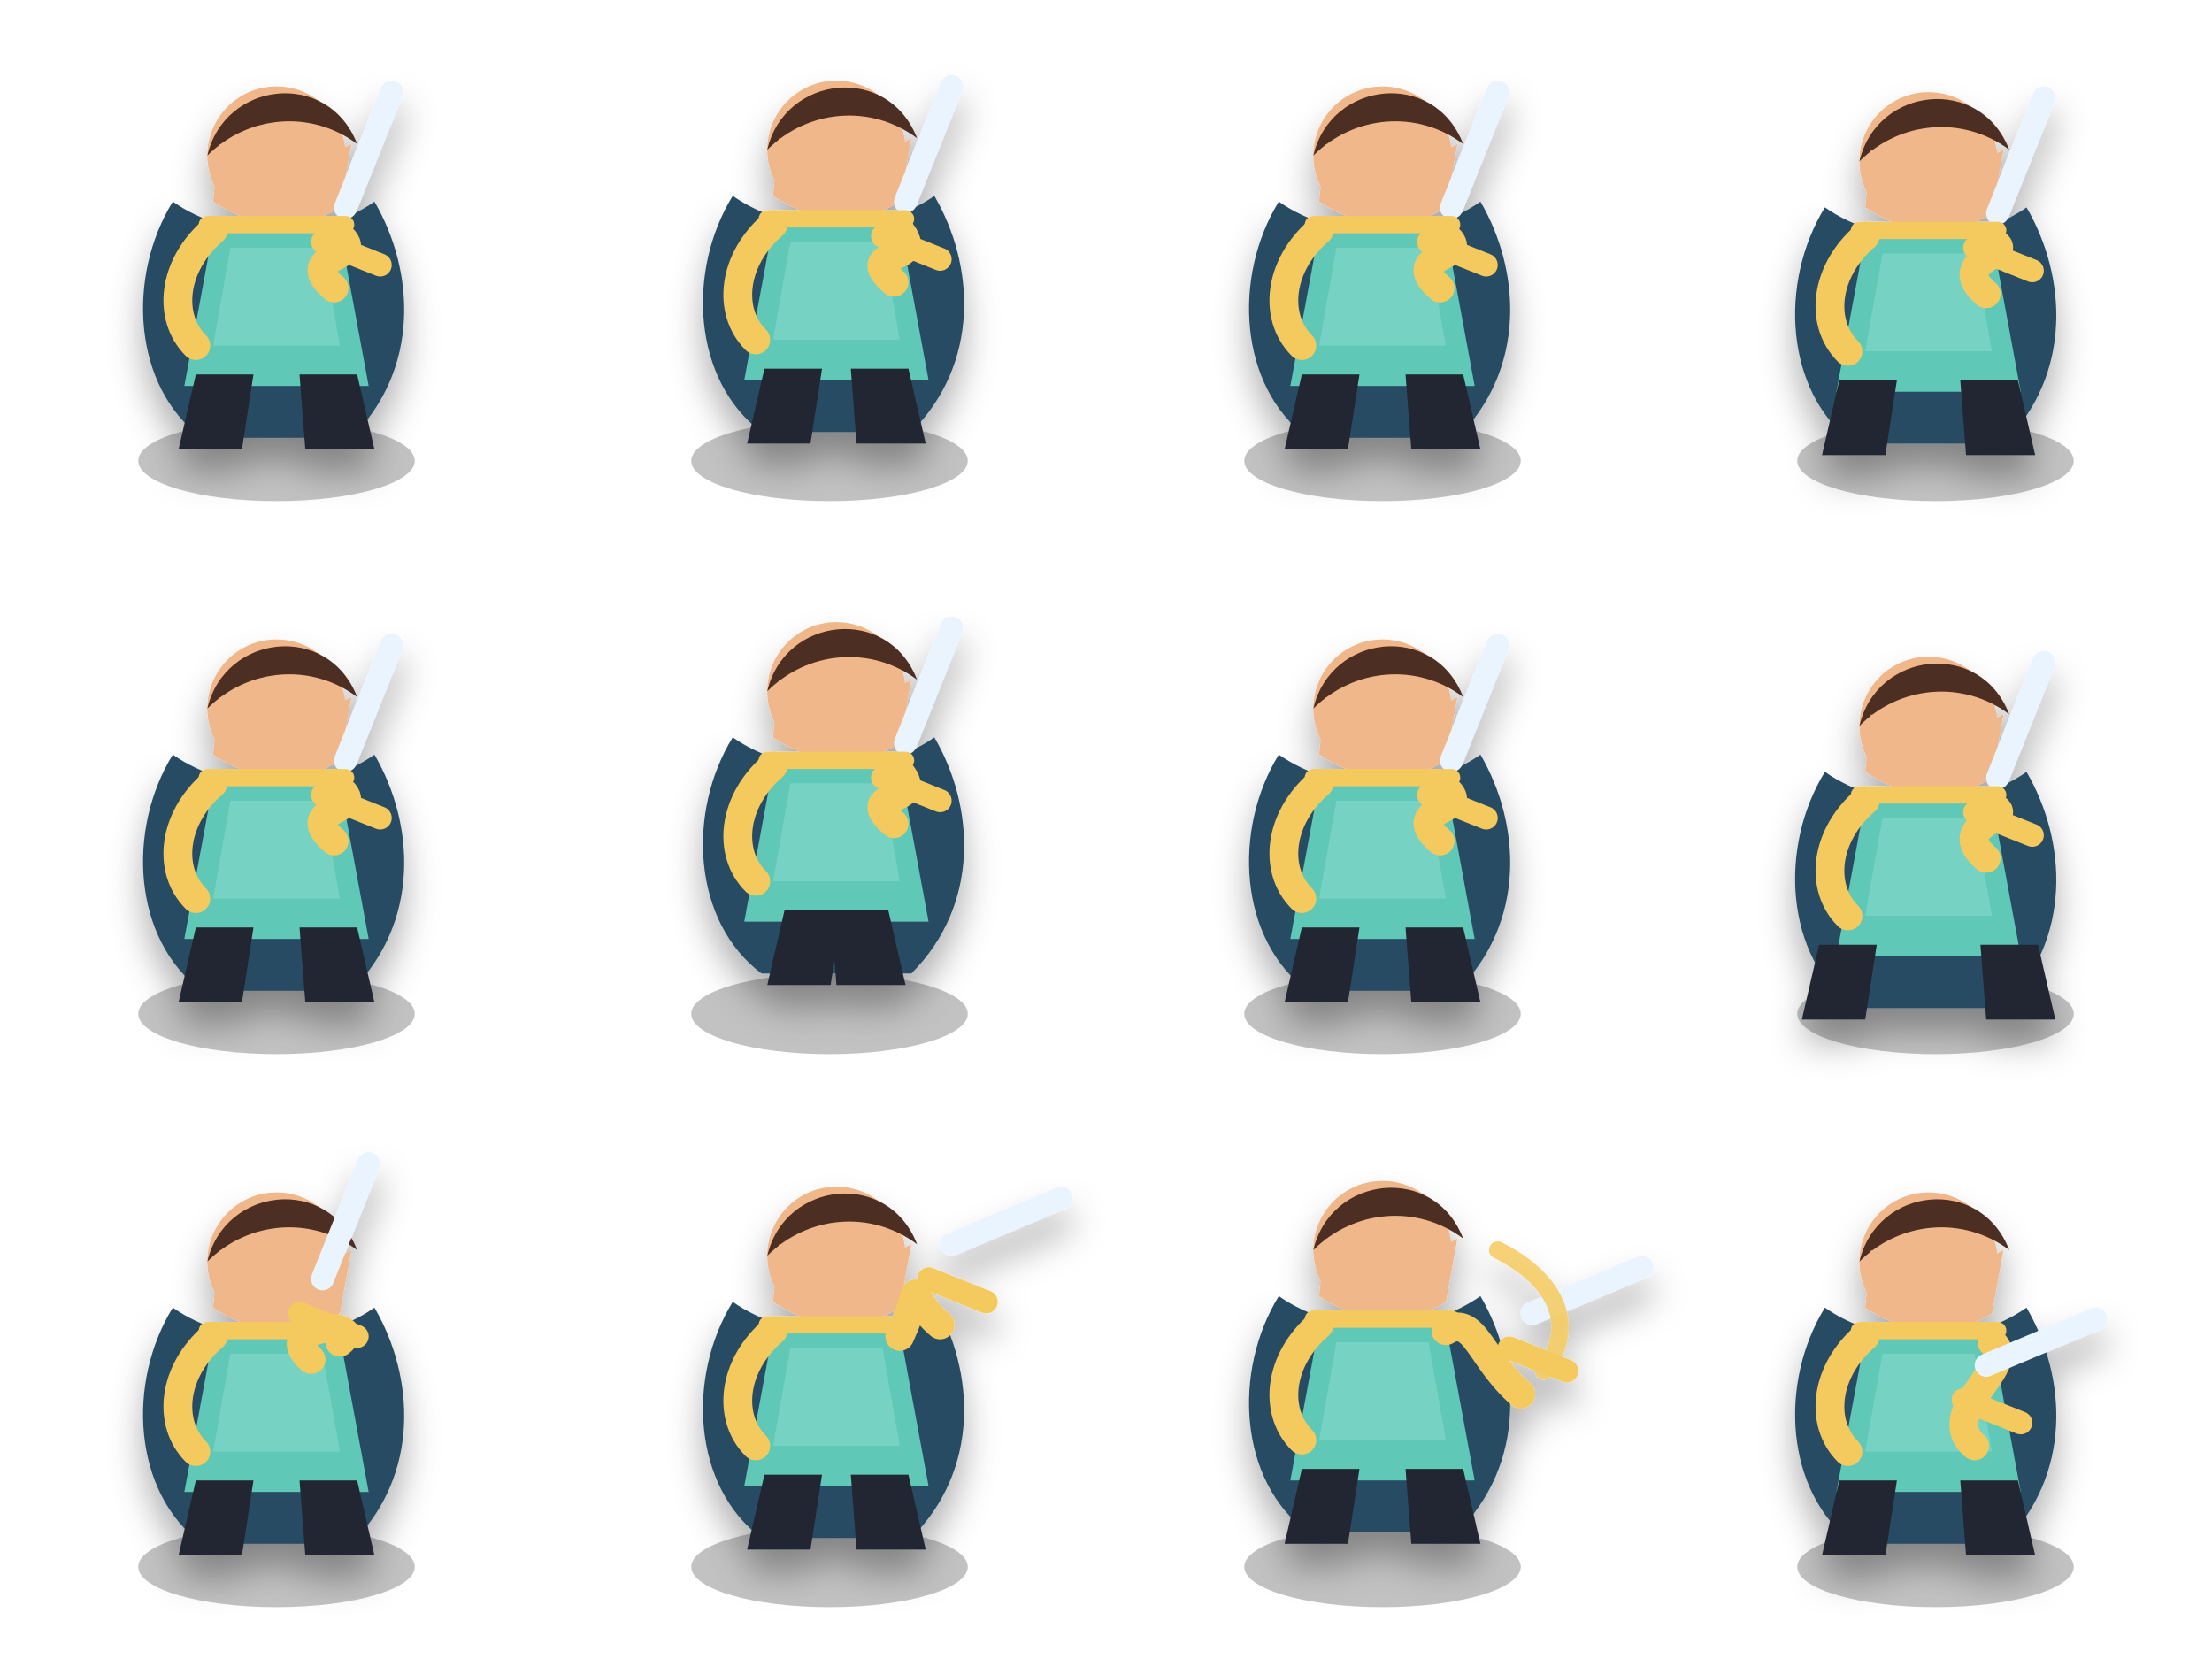
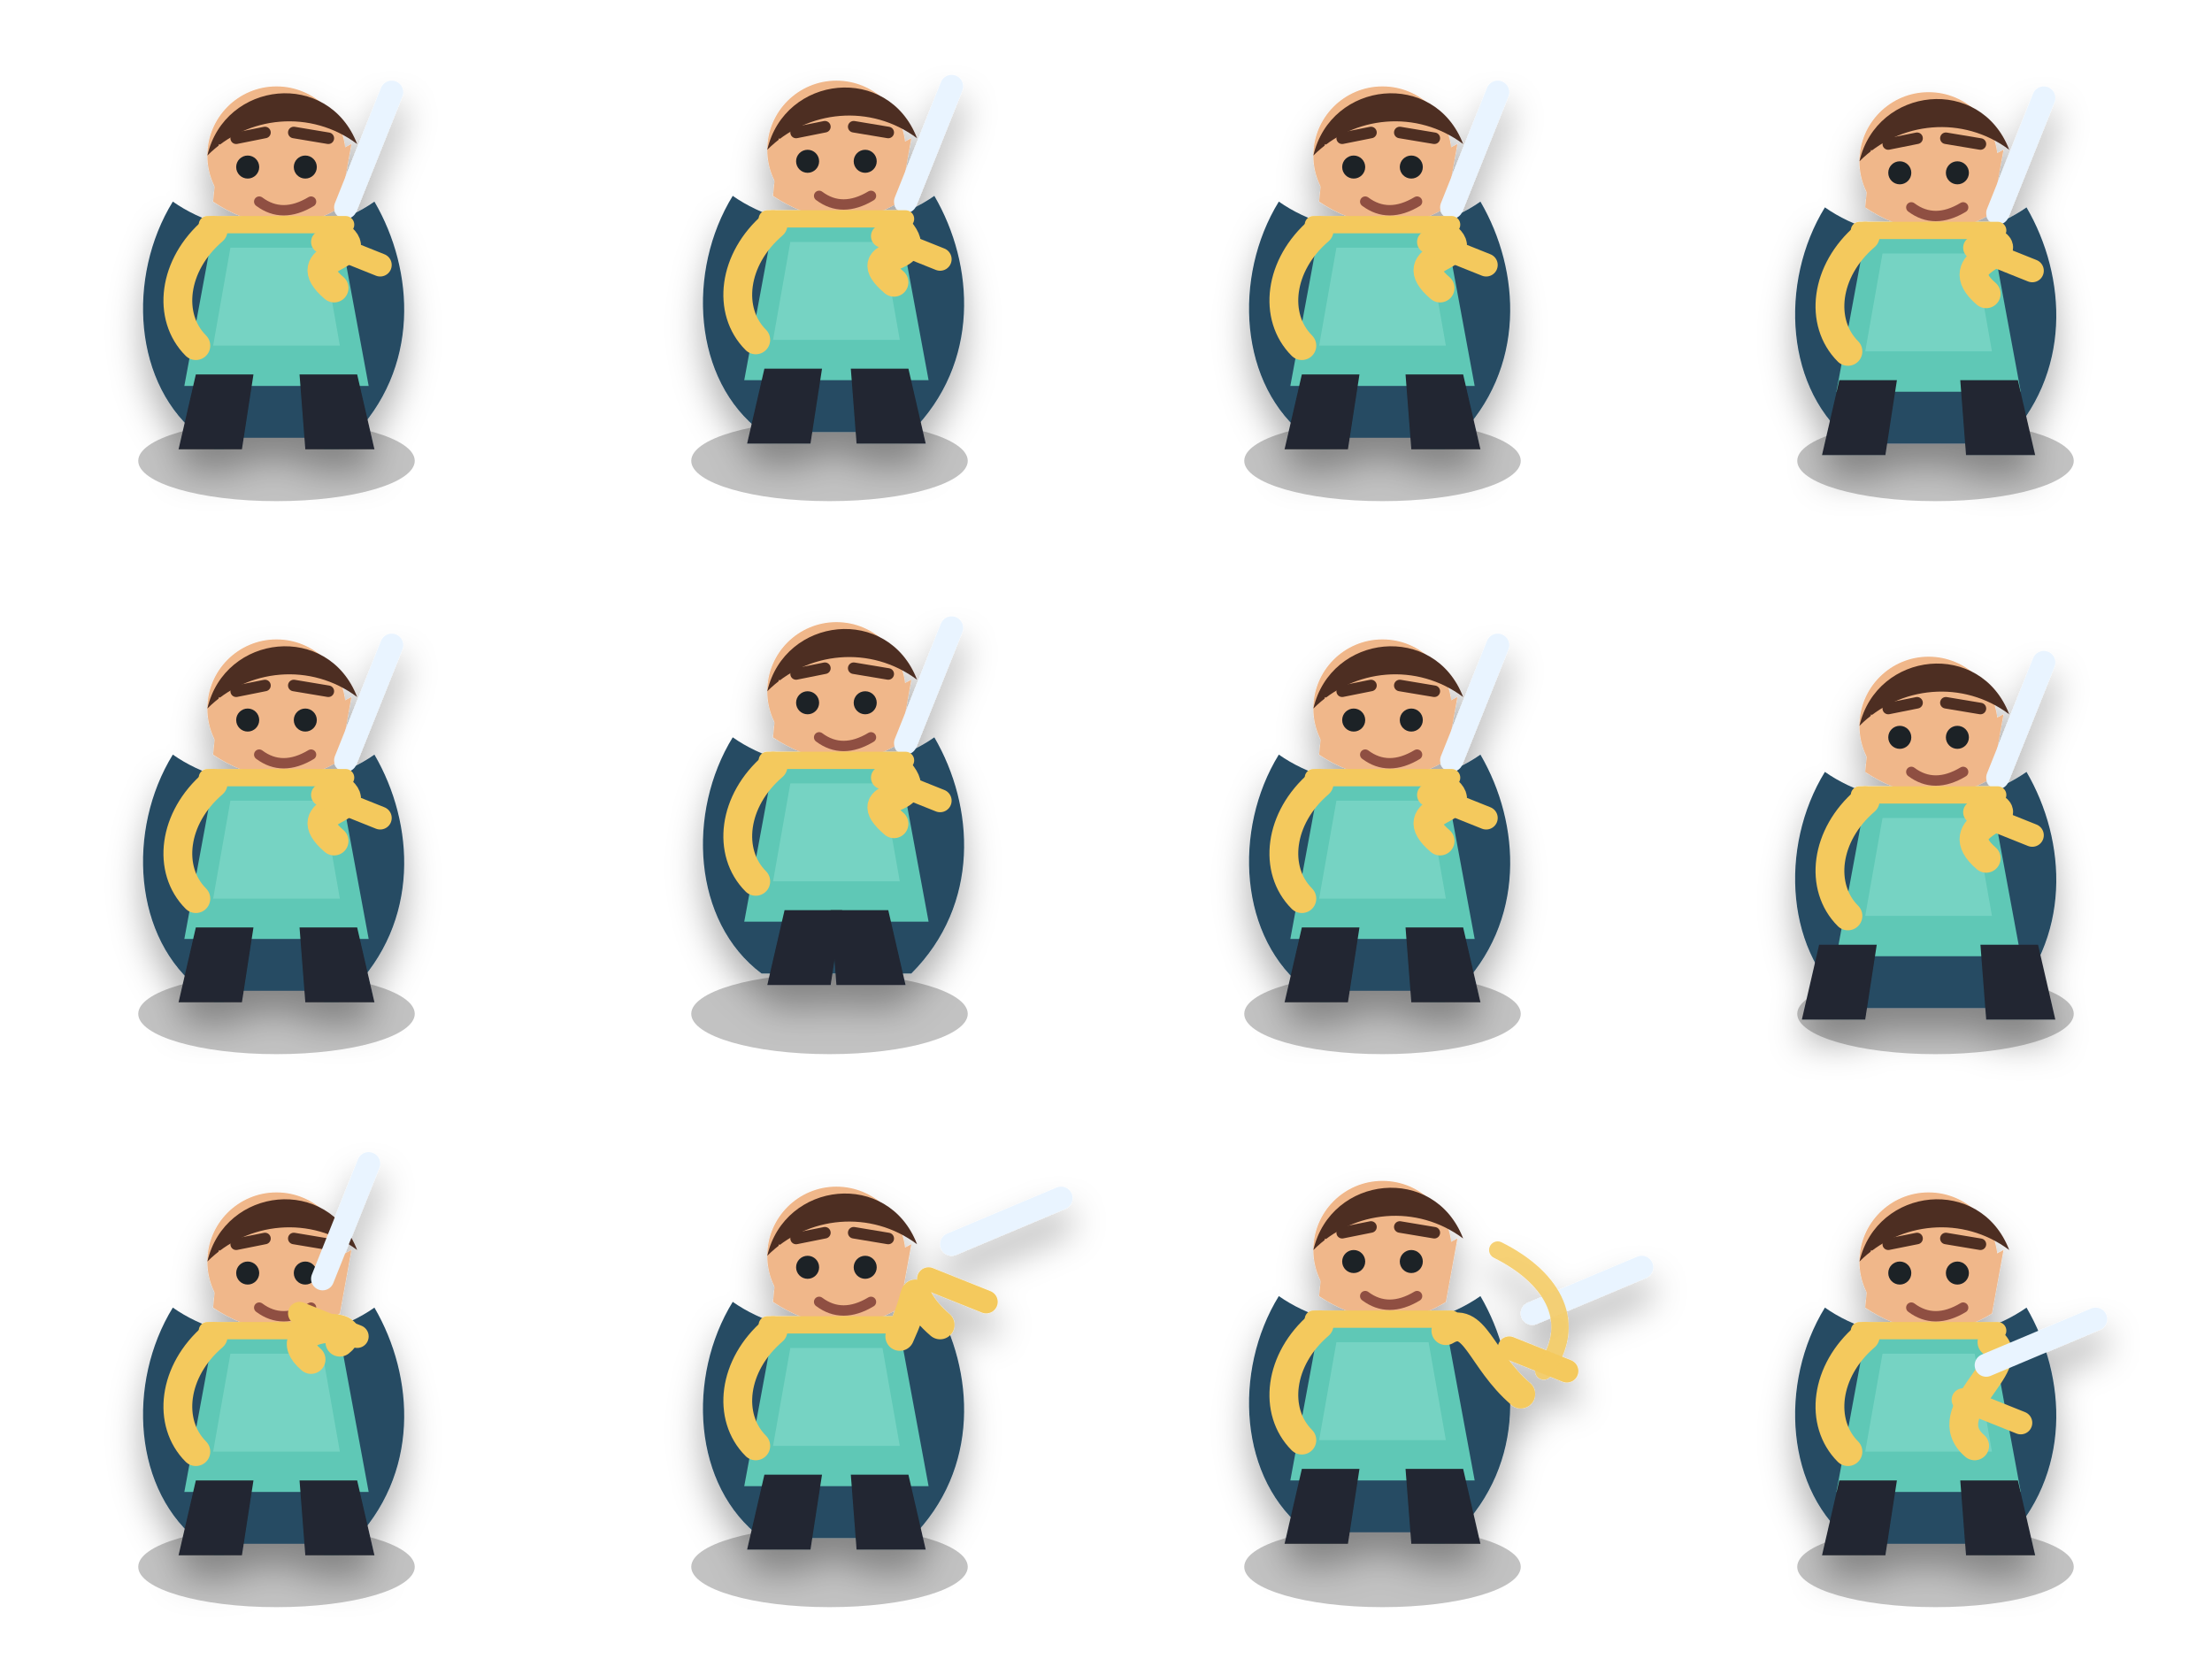
- <svg xmlns="http://www.w3.org/2000/svg" width="384" height="288" viewBox="0 0 384 288" role="img" aria-label="勇者动作精灵表">
+ <svg xmlns="http://www.w3.org/2000/svg" width="512" height="384" viewBox="0 0 512 384" role="img" aria-label="勇者动作精灵表">
  <defs>
    <filter id="softShadow" x="-30%" y="-30%" width="160%" height="160%">
      <feDropShadow dx="0" dy="4" stdDeviation="3" flood-color="#000000" flood-opacity="0.32" />
    </filter>
  </defs>
-   <g transform="translate(0 0)">
-     <ellipse cx="48" cy="80" rx="24" ry="7" fill="#000" opacity=".24" />
-     <g filter="url(#softShadow)" transform="translate(0 0)">
-       <path d="M30 35 C22 48 23 67 35 76 L61 76 C73 64 72 47 65 35 C55 42 40 42 30 35Z" fill="#274b63" />
-       <path d="M37 40 L59 40 L64 67 L32 67Z" fill="#5ec8b6" />
-       <path d="M40 43 H56 L59 60 H37Z" fill="#d9fff5" opacity=".2" />
-       <path d="M34 65 L44 65 L42 78 L31 78Z" fill="#202630" transform="translate(0 0)" />
-       <path d="M52 65 L62 65 L65 78 L53 78Z" fill="#202630" transform="translate(0 0)" />
-       <circle cx="48" cy="27" r="12" fill="#f0b78a" />
-       <path d="M36 27 C39 14 57 12 62 25 C54 19 43 20 36 27Z" fill="#4d2d21" />
-       <path d="M38 25 C45 30 54 29 61 25 L59 36 C51 41 43 39 37 35Z" fill="#f0b78a" />
-       <path d="M37 40 C30 46 29 55 34 60" fill="none" stroke="#f4c95d" stroke-width="5" stroke-linecap="round" />
-       <path d="M59 41 C64 45 51 44 58 50" fill="none" stroke="#f4c95d" stroke-width="5" stroke-linecap="round" />
-       <path d="M60 36 L68 16" stroke="#e9f4ff" stroke-width="4" stroke-linecap="round" />
-       <path d="M56 42 L66 46" stroke="#f4c95d" stroke-width="4" stroke-linecap="round" />
-       <path d="M36 39 L60 39" stroke="#f4c95d" stroke-width="3" stroke-linecap="round" />
-     </g>
-   </g>
-   <g transform="translate(96 0)">
+   <g transform="translate(0 0) scale(1.333333)">
+     <ellipse cx="48" cy="80" rx="24" ry="7" fill="#000" opacity=".24" />
+     <g filter="url(#softShadow)" transform="translate(0 0)">
+       <path d="M30 35 C22 48 23 67 35 76 L61 76 C73 64 72 47 65 35 C55 42 40 42 30 35Z" fill="#274b63" />
+       <path d="M37 40 L59 40 L64 67 L32 67Z" fill="#5ec8b6" />
+       <path d="M40 43 H56 L59 60 H37Z" fill="#d9fff5" opacity=".2" />
+       <path d="M34 65 L44 65 L42 78 L31 78Z" fill="#202630" transform="translate(0 0)" />
+       <path d="M52 65 L62 65 L65 78 L53 78Z" fill="#202630" transform="translate(0 0)" />
+       <circle cx="48" cy="27" r="12" fill="#f0b78a" />
+       <path d="M36 27 C39 14 57 12 62 25 C54 19 43 20 36 27Z" fill="#4d2d21" />
+       <path d="M38 25 C45 30 54 29 61 25 L59 36 C51 41 43 39 37 35Z" fill="#f0b78a" />
+       <circle cx="43" cy="29" r="2" fill="#1d2228" />
+       <circle cx="53" cy="29" r="2" fill="#1d2228" />
+       <path d="M45 35 Q49 38 54 35" fill="none" stroke="#8f4f42" stroke-width="1.8" stroke-linecap="round" />
+       <path d="M41 24 L46 23 M51 23 L57 24" stroke="#4d2d21" stroke-width="2" stroke-linecap="round" />
+       <path d="M37 40 C30 46 29 55 34 60" fill="none" stroke="#f4c95d" stroke-width="5" stroke-linecap="round" />
+       <path d="M59 41 C64 45 51 44 58 50" fill="none" stroke="#f4c95d" stroke-width="5" stroke-linecap="round" />
+       <path d="M60 36 L68 16" stroke="#e9f4ff" stroke-width="4" stroke-linecap="round" />
+       <path d="M56 42 L66 46" stroke="#f4c95d" stroke-width="4" stroke-linecap="round" />
+       <path d="M36 39 L60 39" stroke="#f4c95d" stroke-width="3" stroke-linecap="round" />
+     </g>
+   </g>
+   <g transform="translate(128 0) scale(1.333333)">
    <ellipse cx="48" cy="80" rx="24" ry="7" fill="#000" opacity=".24" />
    <g filter="url(#softShadow)" transform="translate(1.2 -1)">
      <path d="M30 35 C22 48 23 67 35 76 L61 76 C73 64 72 47 65 35 C55 42 40 42 30 35Z" fill="#274b63" />
      <path d="M37 40 L59 40 L64 67 L32 67Z" fill="#5ec8b6" />
      <path d="M40 43 H56 L59 60 H37Z" fill="#d9fff5" opacity=".2" />
      <path d="M34 65 L44 65 L42 78 L31 78Z" fill="#202630" transform="translate(1.5 0)" />
      <path d="M52 65 L62 65 L65 78 L53 78Z" fill="#202630" transform="translate(-1.5 0)" />
      <circle cx="48" cy="27" r="12" fill="#f0b78a" />
      <path d="M36 27 C39 14 57 12 62 25 C54 19 43 20 36 27Z" fill="#4d2d21" />
      <path d="M38 25 C45 30 54 29 61 25 L59 36 C51 41 43 39 37 35Z" fill="#f0b78a" />
+       <circle cx="43" cy="29" r="2" fill="#1d2228" />
+       <circle cx="53" cy="29" r="2" fill="#1d2228" />
+       <path d="M45 35 Q49 38 54 35" fill="none" stroke="#8f4f42" stroke-width="1.8" stroke-linecap="round" />
+       <path d="M41 24 L46 23 M51 23 L57 24" stroke="#4d2d21" stroke-width="2" stroke-linecap="round" />
      <path d="M37 40 C30 46 29 55 34 60" fill="none" stroke="#f4c95d" stroke-width="5" stroke-linecap="round" />
      <path d="M59 41 C64 47 51 44 58 50" fill="none" stroke="#f4c95d" stroke-width="5" stroke-linecap="round" />
      <path d="M60 36 L68 16" stroke="#e9f4ff" stroke-width="4" stroke-linecap="round" />
      <path d="M56 42 L66 46" stroke="#f4c95d" stroke-width="4" stroke-linecap="round" />
      <path d="M36 39 L60 39" stroke="#f4c95d" stroke-width="3" stroke-linecap="round" />
    </g>
  </g>
-   <g transform="translate(192 0)">
-     <ellipse cx="48" cy="80" rx="24" ry="7" fill="#000" opacity=".24" />
-     <g filter="url(#softShadow)" transform="translate(0 0)">
-       <path d="M30 35 C22 48 23 67 35 76 L61 76 C73 64 72 47 65 35 C55 42 40 42 30 35Z" fill="#274b63" />
-       <path d="M37 40 L59 40 L64 67 L32 67Z" fill="#5ec8b6" />
-       <path d="M40 43 H56 L59 60 H37Z" fill="#d9fff5" opacity=".2" />
-       <path d="M34 65 L44 65 L42 78 L31 78Z" fill="#202630" transform="translate(0 0)" />
-       <path d="M52 65 L62 65 L65 78 L53 78Z" fill="#202630" transform="translate(0 0)" />
-       <circle cx="48" cy="27" r="12" fill="#f0b78a" />
-       <path d="M36 27 C39 14 57 12 62 25 C54 19 43 20 36 27Z" fill="#4d2d21" />
-       <path d="M38 25 C45 30 54 29 61 25 L59 36 C51 41 43 39 37 35Z" fill="#f0b78a" />
-       <path d="M37 40 C30 46 29 55 34 60" fill="none" stroke="#f4c95d" stroke-width="5" stroke-linecap="round" />
-       <path d="M59 41 C64 45 51 44 58 50" fill="none" stroke="#f4c95d" stroke-width="5" stroke-linecap="round" />
-       <path d="M60 36 L68 16" stroke="#e9f4ff" stroke-width="4" stroke-linecap="round" />
-       <path d="M56 42 L66 46" stroke="#f4c95d" stroke-width="4" stroke-linecap="round" />
-       <path d="M36 39 L60 39" stroke="#f4c95d" stroke-width="3" stroke-linecap="round" />
-     </g>
-   </g>
-   <g transform="translate(288 0)">
+   <g transform="translate(256 0) scale(1.333333)">
+     <ellipse cx="48" cy="80" rx="24" ry="7" fill="#000" opacity=".24" />
+     <g filter="url(#softShadow)" transform="translate(0 0)">
+       <path d="M30 35 C22 48 23 67 35 76 L61 76 C73 64 72 47 65 35 C55 42 40 42 30 35Z" fill="#274b63" />
+       <path d="M37 40 L59 40 L64 67 L32 67Z" fill="#5ec8b6" />
+       <path d="M40 43 H56 L59 60 H37Z" fill="#d9fff5" opacity=".2" />
+       <path d="M34 65 L44 65 L42 78 L31 78Z" fill="#202630" transform="translate(0 0)" />
+       <path d="M52 65 L62 65 L65 78 L53 78Z" fill="#202630" transform="translate(0 0)" />
+       <circle cx="48" cy="27" r="12" fill="#f0b78a" />
+       <path d="M36 27 C39 14 57 12 62 25 C54 19 43 20 36 27Z" fill="#4d2d21" />
+       <path d="M38 25 C45 30 54 29 61 25 L59 36 C51 41 43 39 37 35Z" fill="#f0b78a" />
+       <circle cx="43" cy="29" r="2" fill="#1d2228" />
+       <circle cx="53" cy="29" r="2" fill="#1d2228" />
+       <path d="M45 35 Q49 38 54 35" fill="none" stroke="#8f4f42" stroke-width="1.8" stroke-linecap="round" />
+       <path d="M41 24 L46 23 M51 23 L57 24" stroke="#4d2d21" stroke-width="2" stroke-linecap="round" />
+       <path d="M37 40 C30 46 29 55 34 60" fill="none" stroke="#f4c95d" stroke-width="5" stroke-linecap="round" />
+       <path d="M59 41 C64 45 51 44 58 50" fill="none" stroke="#f4c95d" stroke-width="5" stroke-linecap="round" />
+       <path d="M60 36 L68 16" stroke="#e9f4ff" stroke-width="4" stroke-linecap="round" />
+       <path d="M56 42 L66 46" stroke="#f4c95d" stroke-width="4" stroke-linecap="round" />
+       <path d="M36 39 L60 39" stroke="#f4c95d" stroke-width="3" stroke-linecap="round" />
+     </g>
+   </g>
+   <g transform="translate(384 0) scale(1.333333)">
    <ellipse cx="48" cy="80" rx="24" ry="7" fill="#000" opacity=".24" />
    <g filter="url(#softShadow)" transform="translate(-1.2 1)">
      <path d="M30 35 C22 48 23 67 35 76 L61 76 C73 64 72 47 65 35 C55 42 40 42 30 35Z" fill="#274b63" />
      <path d="M37 40 L59 40 L64 67 L32 67Z" fill="#5ec8b6" />
      <path d="M40 43 H56 L59 60 H37Z" fill="#d9fff5" opacity=".2" />
      <path d="M34 65 L44 65 L42 78 L31 78Z" fill="#202630" transform="translate(-1.5 0)" />
      <path d="M52 65 L62 65 L65 78 L53 78Z" fill="#202630" transform="translate(1.5 0)" />
      <circle cx="48" cy="27" r="12" fill="#f0b78a" />
      <path d="M36 27 C39 14 57 12 62 25 C54 19 43 20 36 27Z" fill="#4d2d21" />
      <path d="M38 25 C45 30 54 29 61 25 L59 36 C51 41 43 39 37 35Z" fill="#f0b78a" />
+       <circle cx="43" cy="29" r="2" fill="#1d2228" />
+       <circle cx="53" cy="29" r="2" fill="#1d2228" />
+       <path d="M45 35 Q49 38 54 35" fill="none" stroke="#8f4f42" stroke-width="1.8" stroke-linecap="round" />
+       <path d="M41 24 L46 23 M51 23 L57 24" stroke="#4d2d21" stroke-width="2" stroke-linecap="round" />
      <path d="M37 40 C30 46 29 55 34 60" fill="none" stroke="#f4c95d" stroke-width="5" stroke-linecap="round" />
      <path d="M59 41 C64 43 51 44 58 50" fill="none" stroke="#f4c95d" stroke-width="5" stroke-linecap="round" />
      <path d="M60 36 L68 16" stroke="#e9f4ff" stroke-width="4" stroke-linecap="round" />
      <path d="M56 42 L66 46" stroke="#f4c95d" stroke-width="4" stroke-linecap="round" />
      <path d="M36 39 L60 39" stroke="#f4c95d" stroke-width="3" stroke-linecap="round" />
    </g>
  </g>
-   <g transform="translate(0 96)">
-     <ellipse cx="48" cy="80" rx="24" ry="7" fill="#000" opacity=".24" />
-     <g filter="url(#softShadow)" transform="translate(0 0)">
-       <path d="M30 35 C22 48 23 67 35 76 L61 76 C73 64 72 47 65 35 C55 42 40 42 30 35Z" fill="#274b63" />
-       <path d="M37 40 L59 40 L64 67 L32 67Z" fill="#5ec8b6" />
-       <path d="M40 43 H56 L59 60 H37Z" fill="#d9fff5" opacity=".2" />
-       <path d="M34 65 L44 65 L42 78 L31 78Z" fill="#202630" transform="translate(0 0)" />
-       <path d="M52 65 L62 65 L65 78 L53 78Z" fill="#202630" transform="translate(0 0)" />
-       <circle cx="48" cy="27" r="12" fill="#f0b78a" />
-       <path d="M36 27 C39 14 57 12 62 25 C54 19 43 20 36 27Z" fill="#4d2d21" />
-       <path d="M38 25 C45 30 54 29 61 25 L59 36 C51 41 43 39 37 35Z" fill="#f0b78a" />
-       <path d="M37 40 C30 46 29 55 34 60" fill="none" stroke="#f4c95d" stroke-width="5" stroke-linecap="round" />
-       <path d="M59 41 C64 45 51 44 58 50" fill="none" stroke="#f4c95d" stroke-width="5" stroke-linecap="round" />
-       <path d="M60 36 L68 16" stroke="#e9f4ff" stroke-width="4" stroke-linecap="round" />
-       <path d="M56 42 L66 46" stroke="#f4c95d" stroke-width="4" stroke-linecap="round" />
-       <path d="M36 39 L60 39" stroke="#f4c95d" stroke-width="3" stroke-linecap="round" />
-     </g>
-   </g>
-   <g transform="translate(96 96)">
+   <g transform="translate(0 128) scale(1.333333)">
+     <ellipse cx="48" cy="80" rx="24" ry="7" fill="#000" opacity=".24" />
+     <g filter="url(#softShadow)" transform="translate(0 0)">
+       <path d="M30 35 C22 48 23 67 35 76 L61 76 C73 64 72 47 65 35 C55 42 40 42 30 35Z" fill="#274b63" />
+       <path d="M37 40 L59 40 L64 67 L32 67Z" fill="#5ec8b6" />
+       <path d="M40 43 H56 L59 60 H37Z" fill="#d9fff5" opacity=".2" />
+       <path d="M34 65 L44 65 L42 78 L31 78Z" fill="#202630" transform="translate(0 0)" />
+       <path d="M52 65 L62 65 L65 78 L53 78Z" fill="#202630" transform="translate(0 0)" />
+       <circle cx="48" cy="27" r="12" fill="#f0b78a" />
+       <path d="M36 27 C39 14 57 12 62 25 C54 19 43 20 36 27Z" fill="#4d2d21" />
+       <path d="M38 25 C45 30 54 29 61 25 L59 36 C51 41 43 39 37 35Z" fill="#f0b78a" />
+       <circle cx="43" cy="29" r="2" fill="#1d2228" />
+       <circle cx="53" cy="29" r="2" fill="#1d2228" />
+       <path d="M45 35 Q49 38 54 35" fill="none" stroke="#8f4f42" stroke-width="1.8" stroke-linecap="round" />
+       <path d="M41 24 L46 23 M51 23 L57 24" stroke="#4d2d21" stroke-width="2" stroke-linecap="round" />
+       <path d="M37 40 C30 46 29 55 34 60" fill="none" stroke="#f4c95d" stroke-width="5" stroke-linecap="round" />
+       <path d="M59 41 C64 45 51 44 58 50" fill="none" stroke="#f4c95d" stroke-width="5" stroke-linecap="round" />
+       <path d="M60 36 L68 16" stroke="#e9f4ff" stroke-width="4" stroke-linecap="round" />
+       <path d="M56 42 L66 46" stroke="#f4c95d" stroke-width="4" stroke-linecap="round" />
+       <path d="M36 39 L60 39" stroke="#f4c95d" stroke-width="3" stroke-linecap="round" />
+     </g>
+   </g>
+   <g transform="translate(128 128) scale(1.333333)">
    <ellipse cx="48" cy="80" rx="24" ry="7" fill="#000" opacity=".24" />
    <g filter="url(#softShadow)" transform="translate(1.2 -3)">
      <path d="M30 35 C22 48 23 67 35 76 L61 76 C73 64 72 47 65 35 C55 42 40 42 30 35Z" fill="#274b63" />
      <path d="M37 40 L59 40 L64 67 L32 67Z" fill="#5ec8b6" />
      <path d="M40 43 H56 L59 60 H37Z" fill="#d9fff5" opacity=".2" />
      <path d="M34 65 L44 65 L42 78 L31 78Z" fill="#202630" transform="translate(5 0)" />
      <path d="M52 65 L62 65 L65 78 L53 78Z" fill="#202630" transform="translate(-5 0)" />
      <circle cx="48" cy="27" r="12" fill="#f0b78a" />
      <path d="M36 27 C39 14 57 12 62 25 C54 19 43 20 36 27Z" fill="#4d2d21" />
      <path d="M38 25 C45 30 54 29 61 25 L59 36 C51 41 43 39 37 35Z" fill="#f0b78a" />
+       <circle cx="43" cy="29" r="2" fill="#1d2228" />
+       <circle cx="53" cy="29" r="2" fill="#1d2228" />
+       <path d="M45 35 Q49 38 54 35" fill="none" stroke="#8f4f42" stroke-width="1.8" stroke-linecap="round" />
+       <path d="M41 24 L46 23 M51 23 L57 24" stroke="#4d2d21" stroke-width="2" stroke-linecap="round" />
      <path d="M37 40 C30 46 29 55 34 60" fill="none" stroke="#f4c95d" stroke-width="5" stroke-linecap="round" />
      <path d="M59 41 C64 47 51 44 58 50" fill="none" stroke="#f4c95d" stroke-width="5" stroke-linecap="round" />
      <path d="M60 36 L68 16" stroke="#e9f4ff" stroke-width="4" stroke-linecap="round" />
      <path d="M56 42 L66 46" stroke="#f4c95d" stroke-width="4" stroke-linecap="round" />
      <path d="M36 39 L60 39" stroke="#f4c95d" stroke-width="3" stroke-linecap="round" />
    </g>
  </g>
-   <g transform="translate(192 96)">
-     <ellipse cx="48" cy="80" rx="24" ry="7" fill="#000" opacity=".24" />
-     <g filter="url(#softShadow)" transform="translate(0 0)">
-       <path d="M30 35 C22 48 23 67 35 76 L61 76 C73 64 72 47 65 35 C55 42 40 42 30 35Z" fill="#274b63" />
-       <path d="M37 40 L59 40 L64 67 L32 67Z" fill="#5ec8b6" />
-       <path d="M40 43 H56 L59 60 H37Z" fill="#d9fff5" opacity=".2" />
-       <path d="M34 65 L44 65 L42 78 L31 78Z" fill="#202630" transform="translate(0 0)" />
-       <path d="M52 65 L62 65 L65 78 L53 78Z" fill="#202630" transform="translate(0 0)" />
-       <circle cx="48" cy="27" r="12" fill="#f0b78a" />
-       <path d="M36 27 C39 14 57 12 62 25 C54 19 43 20 36 27Z" fill="#4d2d21" />
-       <path d="M38 25 C45 30 54 29 61 25 L59 36 C51 41 43 39 37 35Z" fill="#f0b78a" />
-       <path d="M37 40 C30 46 29 55 34 60" fill="none" stroke="#f4c95d" stroke-width="5" stroke-linecap="round" />
-       <path d="M59 41 C64 45 51 44 58 50" fill="none" stroke="#f4c95d" stroke-width="5" stroke-linecap="round" />
-       <path d="M60 36 L68 16" stroke="#e9f4ff" stroke-width="4" stroke-linecap="round" />
-       <path d="M56 42 L66 46" stroke="#f4c95d" stroke-width="4" stroke-linecap="round" />
-       <path d="M36 39 L60 39" stroke="#f4c95d" stroke-width="3" stroke-linecap="round" />
-     </g>
-   </g>
-   <g transform="translate(288 96)">
+   <g transform="translate(256 128) scale(1.333333)">
+     <ellipse cx="48" cy="80" rx="24" ry="7" fill="#000" opacity=".24" />
+     <g filter="url(#softShadow)" transform="translate(0 0)">
+       <path d="M30 35 C22 48 23 67 35 76 L61 76 C73 64 72 47 65 35 C55 42 40 42 30 35Z" fill="#274b63" />
+       <path d="M37 40 L59 40 L64 67 L32 67Z" fill="#5ec8b6" />
+       <path d="M40 43 H56 L59 60 H37Z" fill="#d9fff5" opacity=".2" />
+       <path d="M34 65 L44 65 L42 78 L31 78Z" fill="#202630" transform="translate(0 0)" />
+       <path d="M52 65 L62 65 L65 78 L53 78Z" fill="#202630" transform="translate(0 0)" />
+       <circle cx="48" cy="27" r="12" fill="#f0b78a" />
+       <path d="M36 27 C39 14 57 12 62 25 C54 19 43 20 36 27Z" fill="#4d2d21" />
+       <path d="M38 25 C45 30 54 29 61 25 L59 36 C51 41 43 39 37 35Z" fill="#f0b78a" />
+       <circle cx="43" cy="29" r="2" fill="#1d2228" />
+       <circle cx="53" cy="29" r="2" fill="#1d2228" />
+       <path d="M45 35 Q49 38 54 35" fill="none" stroke="#8f4f42" stroke-width="1.8" stroke-linecap="round" />
+       <path d="M41 24 L46 23 M51 23 L57 24" stroke="#4d2d21" stroke-width="2" stroke-linecap="round" />
+       <path d="M37 40 C30 46 29 55 34 60" fill="none" stroke="#f4c95d" stroke-width="5" stroke-linecap="round" />
+       <path d="M59 41 C64 45 51 44 58 50" fill="none" stroke="#f4c95d" stroke-width="5" stroke-linecap="round" />
+       <path d="M60 36 L68 16" stroke="#e9f4ff" stroke-width="4" stroke-linecap="round" />
+       <path d="M56 42 L66 46" stroke="#f4c95d" stroke-width="4" stroke-linecap="round" />
+       <path d="M36 39 L60 39" stroke="#f4c95d" stroke-width="3" stroke-linecap="round" />
+     </g>
+   </g>
+   <g transform="translate(384 128) scale(1.333333)">
    <ellipse cx="48" cy="80" rx="24" ry="7" fill="#000" opacity=".24" />
    <g filter="url(#softShadow)" transform="translate(-1.2 3)">
      <path d="M30 35 C22 48 23 67 35 76 L61 76 C73 64 72 47 65 35 C55 42 40 42 30 35Z" fill="#274b63" />
      <path d="M37 40 L59 40 L64 67 L32 67Z" fill="#5ec8b6" />
      <path d="M40 43 H56 L59 60 H37Z" fill="#d9fff5" opacity=".2" />
      <path d="M34 65 L44 65 L42 78 L31 78Z" fill="#202630" transform="translate(-5 0)" />
      <path d="M52 65 L62 65 L65 78 L53 78Z" fill="#202630" transform="translate(5 0)" />
      <circle cx="48" cy="27" r="12" fill="#f0b78a" />
      <path d="M36 27 C39 14 57 12 62 25 C54 19 43 20 36 27Z" fill="#4d2d21" />
      <path d="M38 25 C45 30 54 29 61 25 L59 36 C51 41 43 39 37 35Z" fill="#f0b78a" />
+       <circle cx="43" cy="29" r="2" fill="#1d2228" />
+       <circle cx="53" cy="29" r="2" fill="#1d2228" />
+       <path d="M45 35 Q49 38 54 35" fill="none" stroke="#8f4f42" stroke-width="1.8" stroke-linecap="round" />
+       <path d="M41 24 L46 23 M51 23 L57 24" stroke="#4d2d21" stroke-width="2" stroke-linecap="round" />
      <path d="M37 40 C30 46 29 55 34 60" fill="none" stroke="#f4c95d" stroke-width="5" stroke-linecap="round" />
      <path d="M59 41 C64 43 51 44 58 50" fill="none" stroke="#f4c95d" stroke-width="5" stroke-linecap="round" />
      <path d="M60 36 L68 16" stroke="#e9f4ff" stroke-width="4" stroke-linecap="round" />
      <path d="M56 42 L66 46" stroke="#f4c95d" stroke-width="4" stroke-linecap="round" />
      <path d="M36 39 L60 39" stroke="#f4c95d" stroke-width="3" stroke-linecap="round" />
    </g>
  </g>
-   <g transform="translate(0 192)">
-     <ellipse cx="48" cy="80" rx="24" ry="7" fill="#000" opacity=".24" />
-     <g filter="url(#softShadow)" transform="translate(0 0)">
-       <path d="M30 35 C22 48 23 67 35 76 L61 76 C73 64 72 47 65 35 C55 42 40 42 30 35Z" fill="#274b63" />
-       <path d="M37 40 L59 40 L64 67 L32 67Z" fill="#5ec8b6" />
-       <path d="M40 43 H56 L59 60 H37Z" fill="#d9fff5" opacity=".2" />
-       <path d="M34 65 L44 65 L42 78 L31 78Z" fill="#202630" transform="translate(0 0)" />
-       <path d="M52 65 L62 65 L65 78 L53 78Z" fill="#202630" transform="translate(0 0)" />
-       <circle cx="48" cy="27" r="12" fill="#f0b78a" />
-       <path d="M36 27 C39 14 57 12 62 25 C54 19 43 20 36 27Z" fill="#4d2d21" />
-       <path d="M38 25 C45 30 54 29 61 25 L59 36 C51 41 43 39 37 35Z" fill="#f0b78a" />
+   <g transform="translate(0 256) scale(1.333333)">
+     <ellipse cx="48" cy="80" rx="24" ry="7" fill="#000" opacity=".24" />
+     <g filter="url(#softShadow)" transform="translate(0 0)">
+       <path d="M30 35 C22 48 23 67 35 76 L61 76 C73 64 72 47 65 35 C55 42 40 42 30 35Z" fill="#274b63" />
+       <path d="M37 40 L59 40 L64 67 L32 67Z" fill="#5ec8b6" />
+       <path d="M40 43 H56 L59 60 H37Z" fill="#d9fff5" opacity=".2" />
+       <path d="M34 65 L44 65 L42 78 L31 78Z" fill="#202630" transform="translate(0 0)" />
+       <path d="M52 65 L62 65 L65 78 L53 78Z" fill="#202630" transform="translate(0 0)" />
+       <circle cx="48" cy="27" r="12" fill="#f0b78a" />
+       <path d="M36 27 C39 14 57 12 62 25 C54 19 43 20 36 27Z" fill="#4d2d21" />
+       <path d="M38 25 C45 30 54 29 61 25 L59 36 C51 41 43 39 37 35Z" fill="#f0b78a" />
+       <circle cx="43" cy="29" r="2" fill="#1d2228" />
+       <circle cx="53" cy="29" r="2" fill="#1d2228" />
+       <path d="M45 35 Q49 38 54 35" fill="none" stroke="#8f4f42" stroke-width="1.8" stroke-linecap="round" />
+       <path d="M41 24 L46 23 M51 23 L57 24" stroke="#4d2d21" stroke-width="2" stroke-linecap="round" />
      <path d="M37 40 C30 46 29 55 34 60" fill="none" stroke="#f4c95d" stroke-width="5" stroke-linecap="round" />
      <path d="M59 41 C64 37 47 38 54 44" fill="none" stroke="#f4c95d" stroke-width="5" stroke-linecap="round" />
      <path d="M56 30 L64 10" stroke="#e9f4ff" stroke-width="4" stroke-linecap="round" />
      <path d="M52 36 L62 40" stroke="#f4c95d" stroke-width="4" stroke-linecap="round" />
      <path d="M36 39 L60 39" stroke="#f4c95d" stroke-width="3" stroke-linecap="round" />
    </g>
  </g>
-   <g transform="translate(96 192)">
+   <g transform="translate(128 256) scale(1.333333)">
    <ellipse cx="48" cy="80" rx="24" ry="7" fill="#000" opacity=".24" />
    <g filter="url(#softShadow)" transform="translate(1.2 -1)">
      <path d="M30 35 C22 48 23 67 35 76 L61 76 C73 64 72 47 65 35 C55 42 40 42 30 35Z" fill="#274b63" />
      <path d="M37 40 L59 40 L64 67 L32 67Z" fill="#5ec8b6" />
      <path d="M40 43 H56 L59 60 H37Z" fill="#d9fff5" opacity=".2" />
      <path d="M34 65 L44 65 L42 78 L31 78Z" fill="#202630" transform="translate(1.5 0)" />
      <path d="M52 65 L62 65 L65 78 L53 78Z" fill="#202630" transform="translate(-1.5 0)" />
      <circle cx="48" cy="27" r="12" fill="#f0b78a" />
      <path d="M36 27 C39 14 57 12 62 25 C54 19 43 20 36 27Z" fill="#4d2d21" />
      <path d="M38 25 C45 30 54 29 61 25 L59 36 C51 41 43 39 37 35Z" fill="#f0b78a" />
+       <circle cx="43" cy="29" r="2" fill="#1d2228" />
+       <circle cx="53" cy="29" r="2" fill="#1d2228" />
+       <path d="M45 35 Q49 38 54 35" fill="none" stroke="#8f4f42" stroke-width="1.8" stroke-linecap="round" />
+       <path d="M41 24 L46 23 M51 23 L57 24" stroke="#4d2d21" stroke-width="2" stroke-linecap="round" />
      <path d="M37 40 C30 46 29 55 34 60" fill="none" stroke="#f4c95d" stroke-width="5" stroke-linecap="round" />
      <path d="M59 41 C64 30 59 33 66 39" fill="none" stroke="#f4c95d" stroke-width="5" stroke-linecap="round" />
      <path d="M68 25 L87 17" stroke="#e9f4ff" stroke-width="4" stroke-linecap="round" />
      <path d="M64 31 L74 35" stroke="#f4c95d" stroke-width="4" stroke-linecap="round" />
      <path d="M36 39 L60 39" stroke="#f4c95d" stroke-width="3" stroke-linecap="round" />
    </g>
  </g>
-   <g transform="translate(192 192)">
+   <g transform="translate(256 256) scale(1.333333)">
    <ellipse cx="48" cy="80" rx="24" ry="7" fill="#000" opacity=".24" />
    <g filter="url(#softShadow)" transform="translate(0 -2)">
      <path d="M30 35 C22 48 23 67 35 76 L61 76 C73 64 72 47 65 35 C55 42 40 42 30 35Z" fill="#274b63" />
      <path d="M37 40 L59 40 L64 67 L32 67Z" fill="#5ec8b6" />
      <path d="M40 43 H56 L59 60 H37Z" fill="#d9fff5" opacity=".2" />
      <path d="M34 65 L44 65 L42 78 L31 78Z" fill="#202630" transform="translate(0 0)" />
      <path d="M52 65 L62 65 L65 78 L53 78Z" fill="#202630" transform="translate(0 0)" />
      <circle cx="48" cy="27" r="12" fill="#f0b78a" />
      <path d="M36 27 C39 14 57 12 62 25 C54 19 43 20 36 27Z" fill="#4d2d21" />
      <path d="M38 25 C45 30 54 29 61 25 L59 36 C51 41 43 39 37 35Z" fill="#f0b78a" />
+       <circle cx="43" cy="29" r="2" fill="#1d2228" />
+       <circle cx="53" cy="29" r="2" fill="#1d2228" />
+       <path d="M45 35 Q49 38 54 35" fill="none" stroke="#8f4f42" stroke-width="1.8" stroke-linecap="round" />
+       <path d="M41 24 L46 23 M51 23 L57 24" stroke="#4d2d21" stroke-width="2" stroke-linecap="round" />
      <path d="M37 40 C30 46 29 55 34 60" fill="none" stroke="#f4c95d" stroke-width="5" stroke-linecap="round" />
      <path d="M59 41 C64 38 65 46 72 52" fill="none" stroke="#f4c95d" stroke-width="5" stroke-linecap="round" />
      <path d="M74 38 L93 30" stroke="#e9f4ff" stroke-width="4" stroke-linecap="round" />
      <path d="M70 44 L80 48" stroke="#f4c95d" stroke-width="4" stroke-linecap="round" />
      <path d="M36 39 L60 39" stroke="#f4c95d" stroke-width="3" stroke-linecap="round" />
      <path d="M68 27 C78 32 82 40 76 48" fill="none" stroke="#f4c95d" stroke-width="3" stroke-linecap="round" opacity=".85" />
    </g>
  </g>
-   <g transform="translate(288 192)">
+   <g transform="translate(384 256) scale(1.333333)">
    <ellipse cx="48" cy="80" rx="24" ry="7" fill="#000" opacity=".24" />
    <g filter="url(#softShadow)" transform="translate(-1.2 0)">
      <path d="M30 35 C22 48 23 67 35 76 L61 76 C73 64 72 47 65 35 C55 42 40 42 30 35Z" fill="#274b63" />
      <path d="M37 40 L59 40 L64 67 L32 67Z" fill="#5ec8b6" />
      <path d="M40 43 H56 L59 60 H37Z" fill="#d9fff5" opacity=".2" />
      <path d="M34 65 L44 65 L42 78 L31 78Z" fill="#202630" transform="translate(-1.5 0)" />
      <path d="M52 65 L62 65 L65 78 L53 78Z" fill="#202630" transform="translate(1.5 0)" />
      <circle cx="48" cy="27" r="12" fill="#f0b78a" />
      <path d="M36 27 C39 14 57 12 62 25 C54 19 43 20 36 27Z" fill="#4d2d21" />
      <path d="M38 25 C45 30 54 29 61 25 L59 36 C51 41 43 39 37 35Z" fill="#f0b78a" />
+       <circle cx="43" cy="29" r="2" fill="#1d2228" />
+       <circle cx="53" cy="29" r="2" fill="#1d2228" />
+       <path d="M45 35 Q49 38 54 35" fill="none" stroke="#8f4f42" stroke-width="1.8" stroke-linecap="round" />
+       <path d="M41 24 L46 23 M51 23 L57 24" stroke="#4d2d21" stroke-width="2" stroke-linecap="round" />
      <path d="M37 40 C30 46 29 55 34 60" fill="none" stroke="#f4c95d" stroke-width="5" stroke-linecap="round" />
      <path d="M59 41 C64 45 49 53 56 59" fill="none" stroke="#f4c95d" stroke-width="5" stroke-linecap="round" />
      <path d="M58 45 L77 37" stroke="#e9f4ff" stroke-width="4" stroke-linecap="round" />
      <path d="M54 51 L64 55" stroke="#f4c95d" stroke-width="4" stroke-linecap="round" />
      <path d="M36 39 L60 39" stroke="#f4c95d" stroke-width="3" stroke-linecap="round" />
    </g>
  </g>
</svg>
